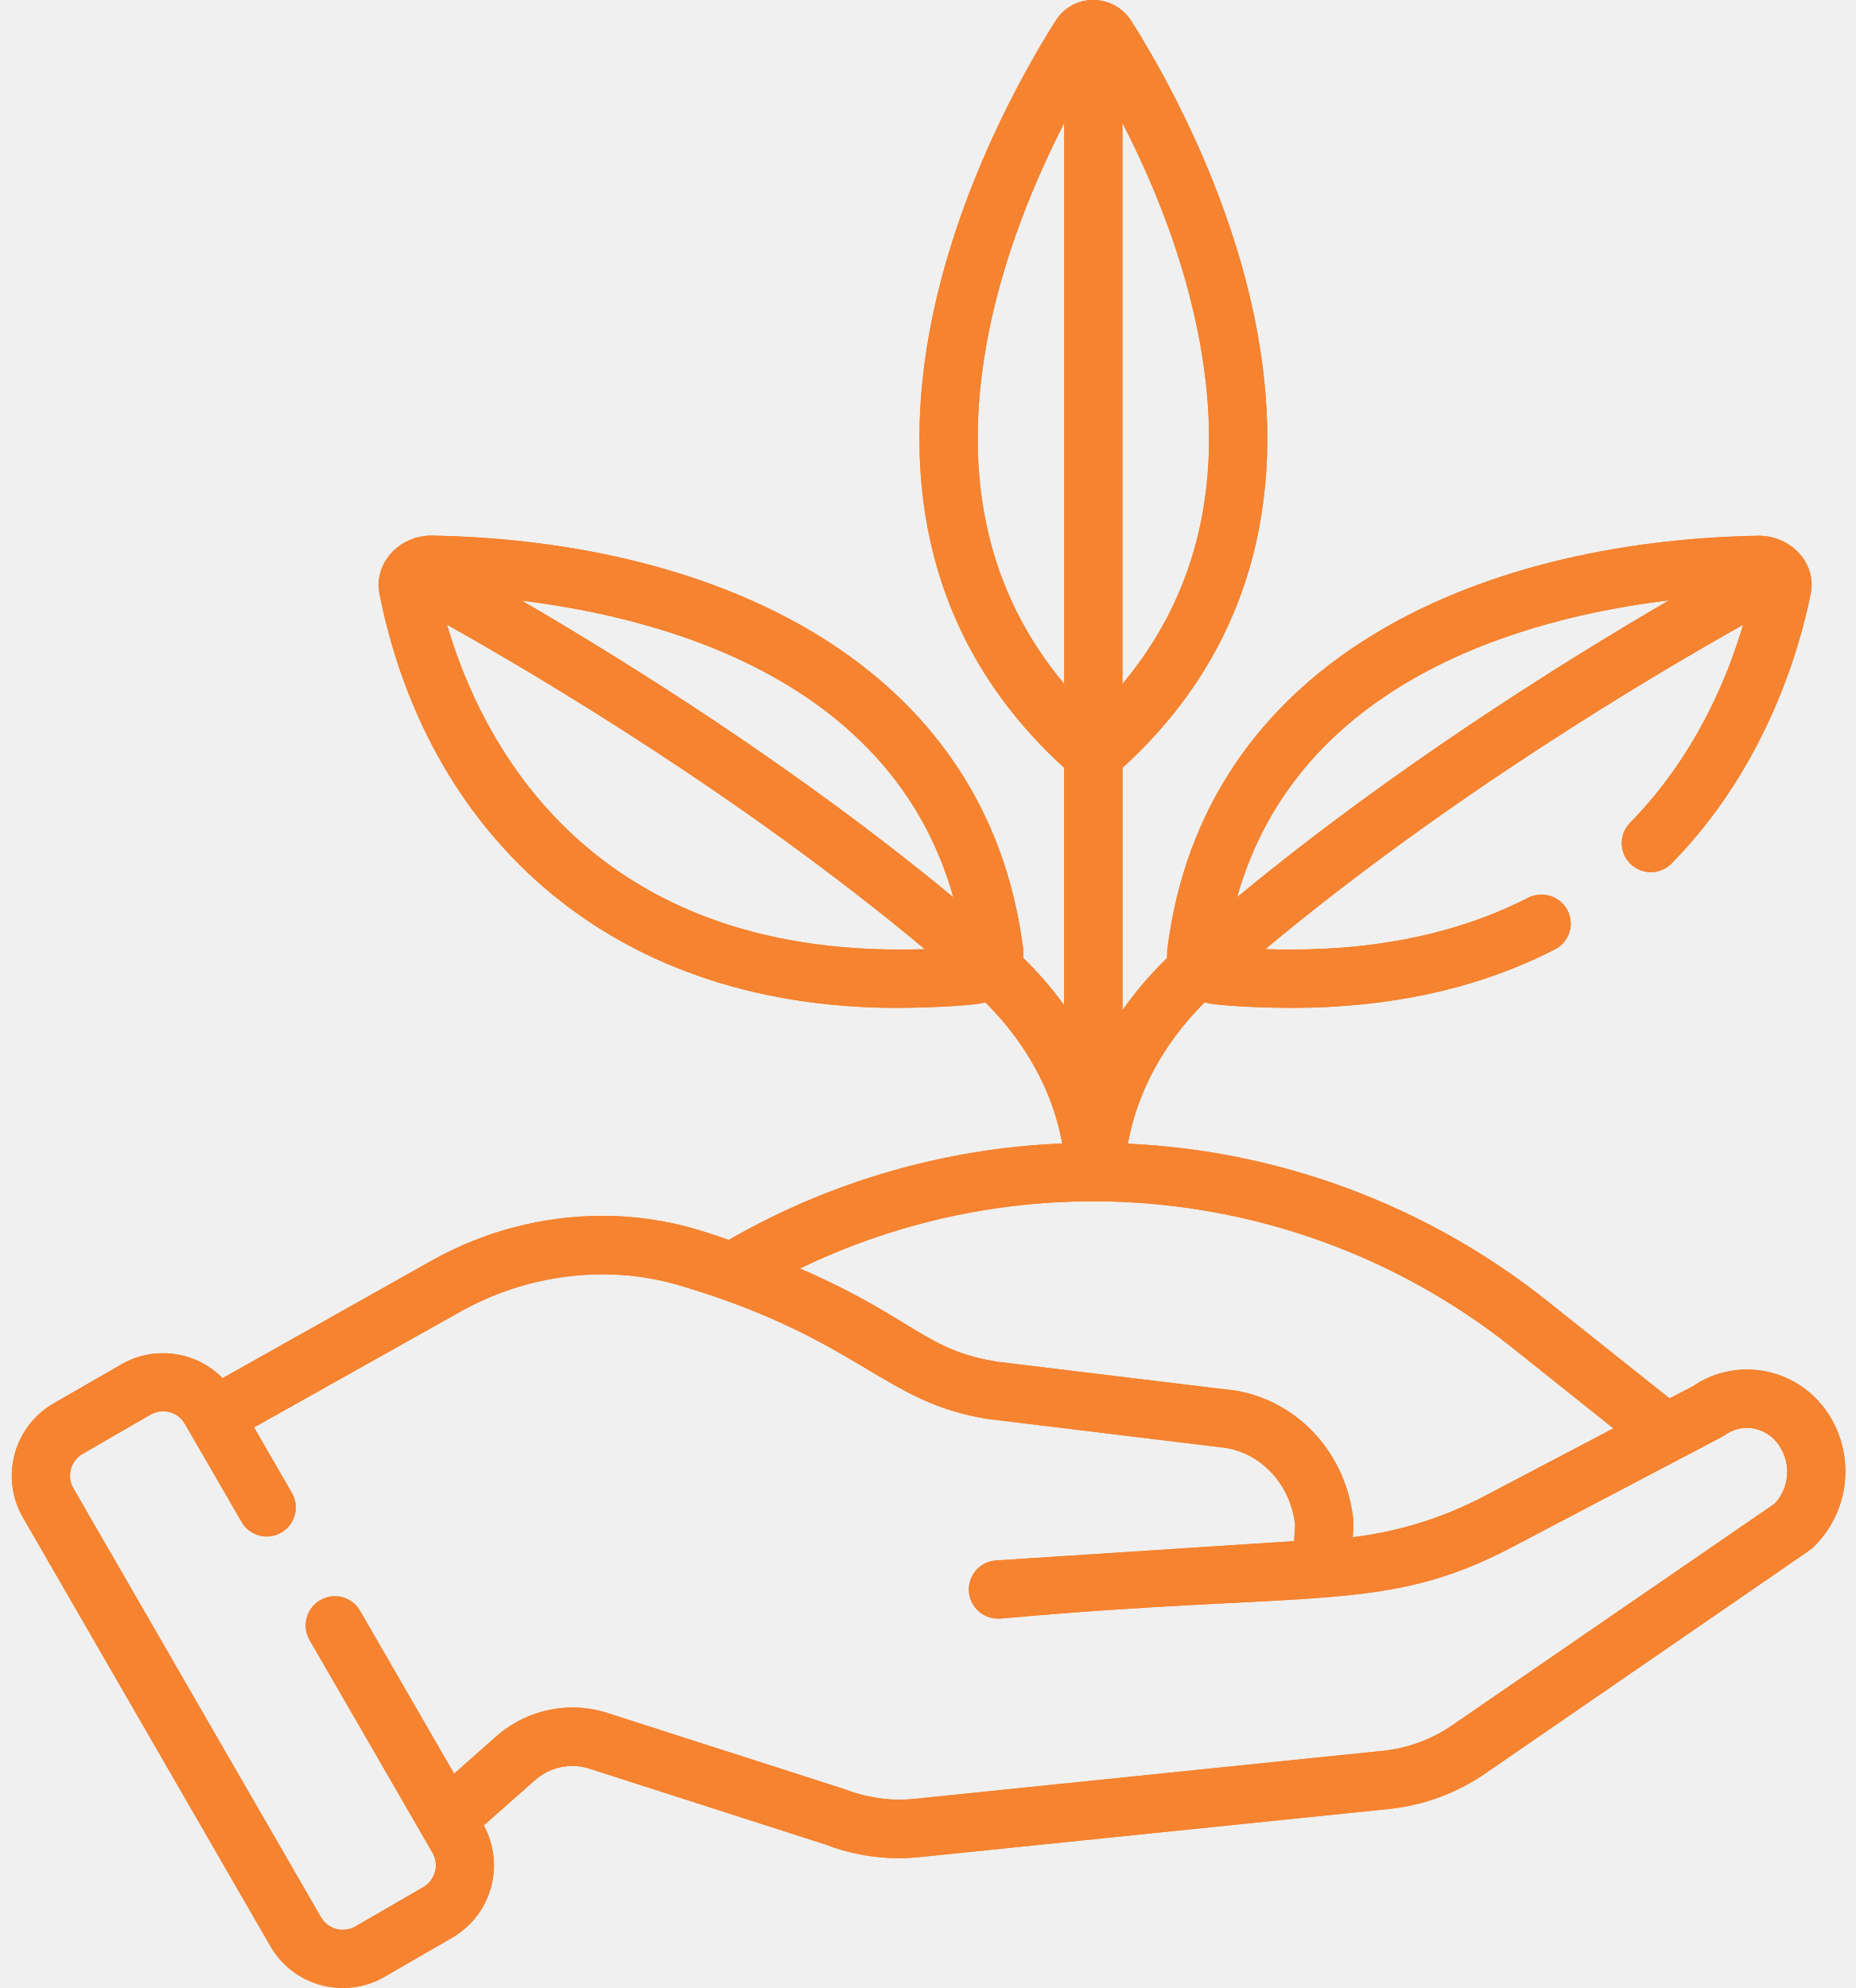
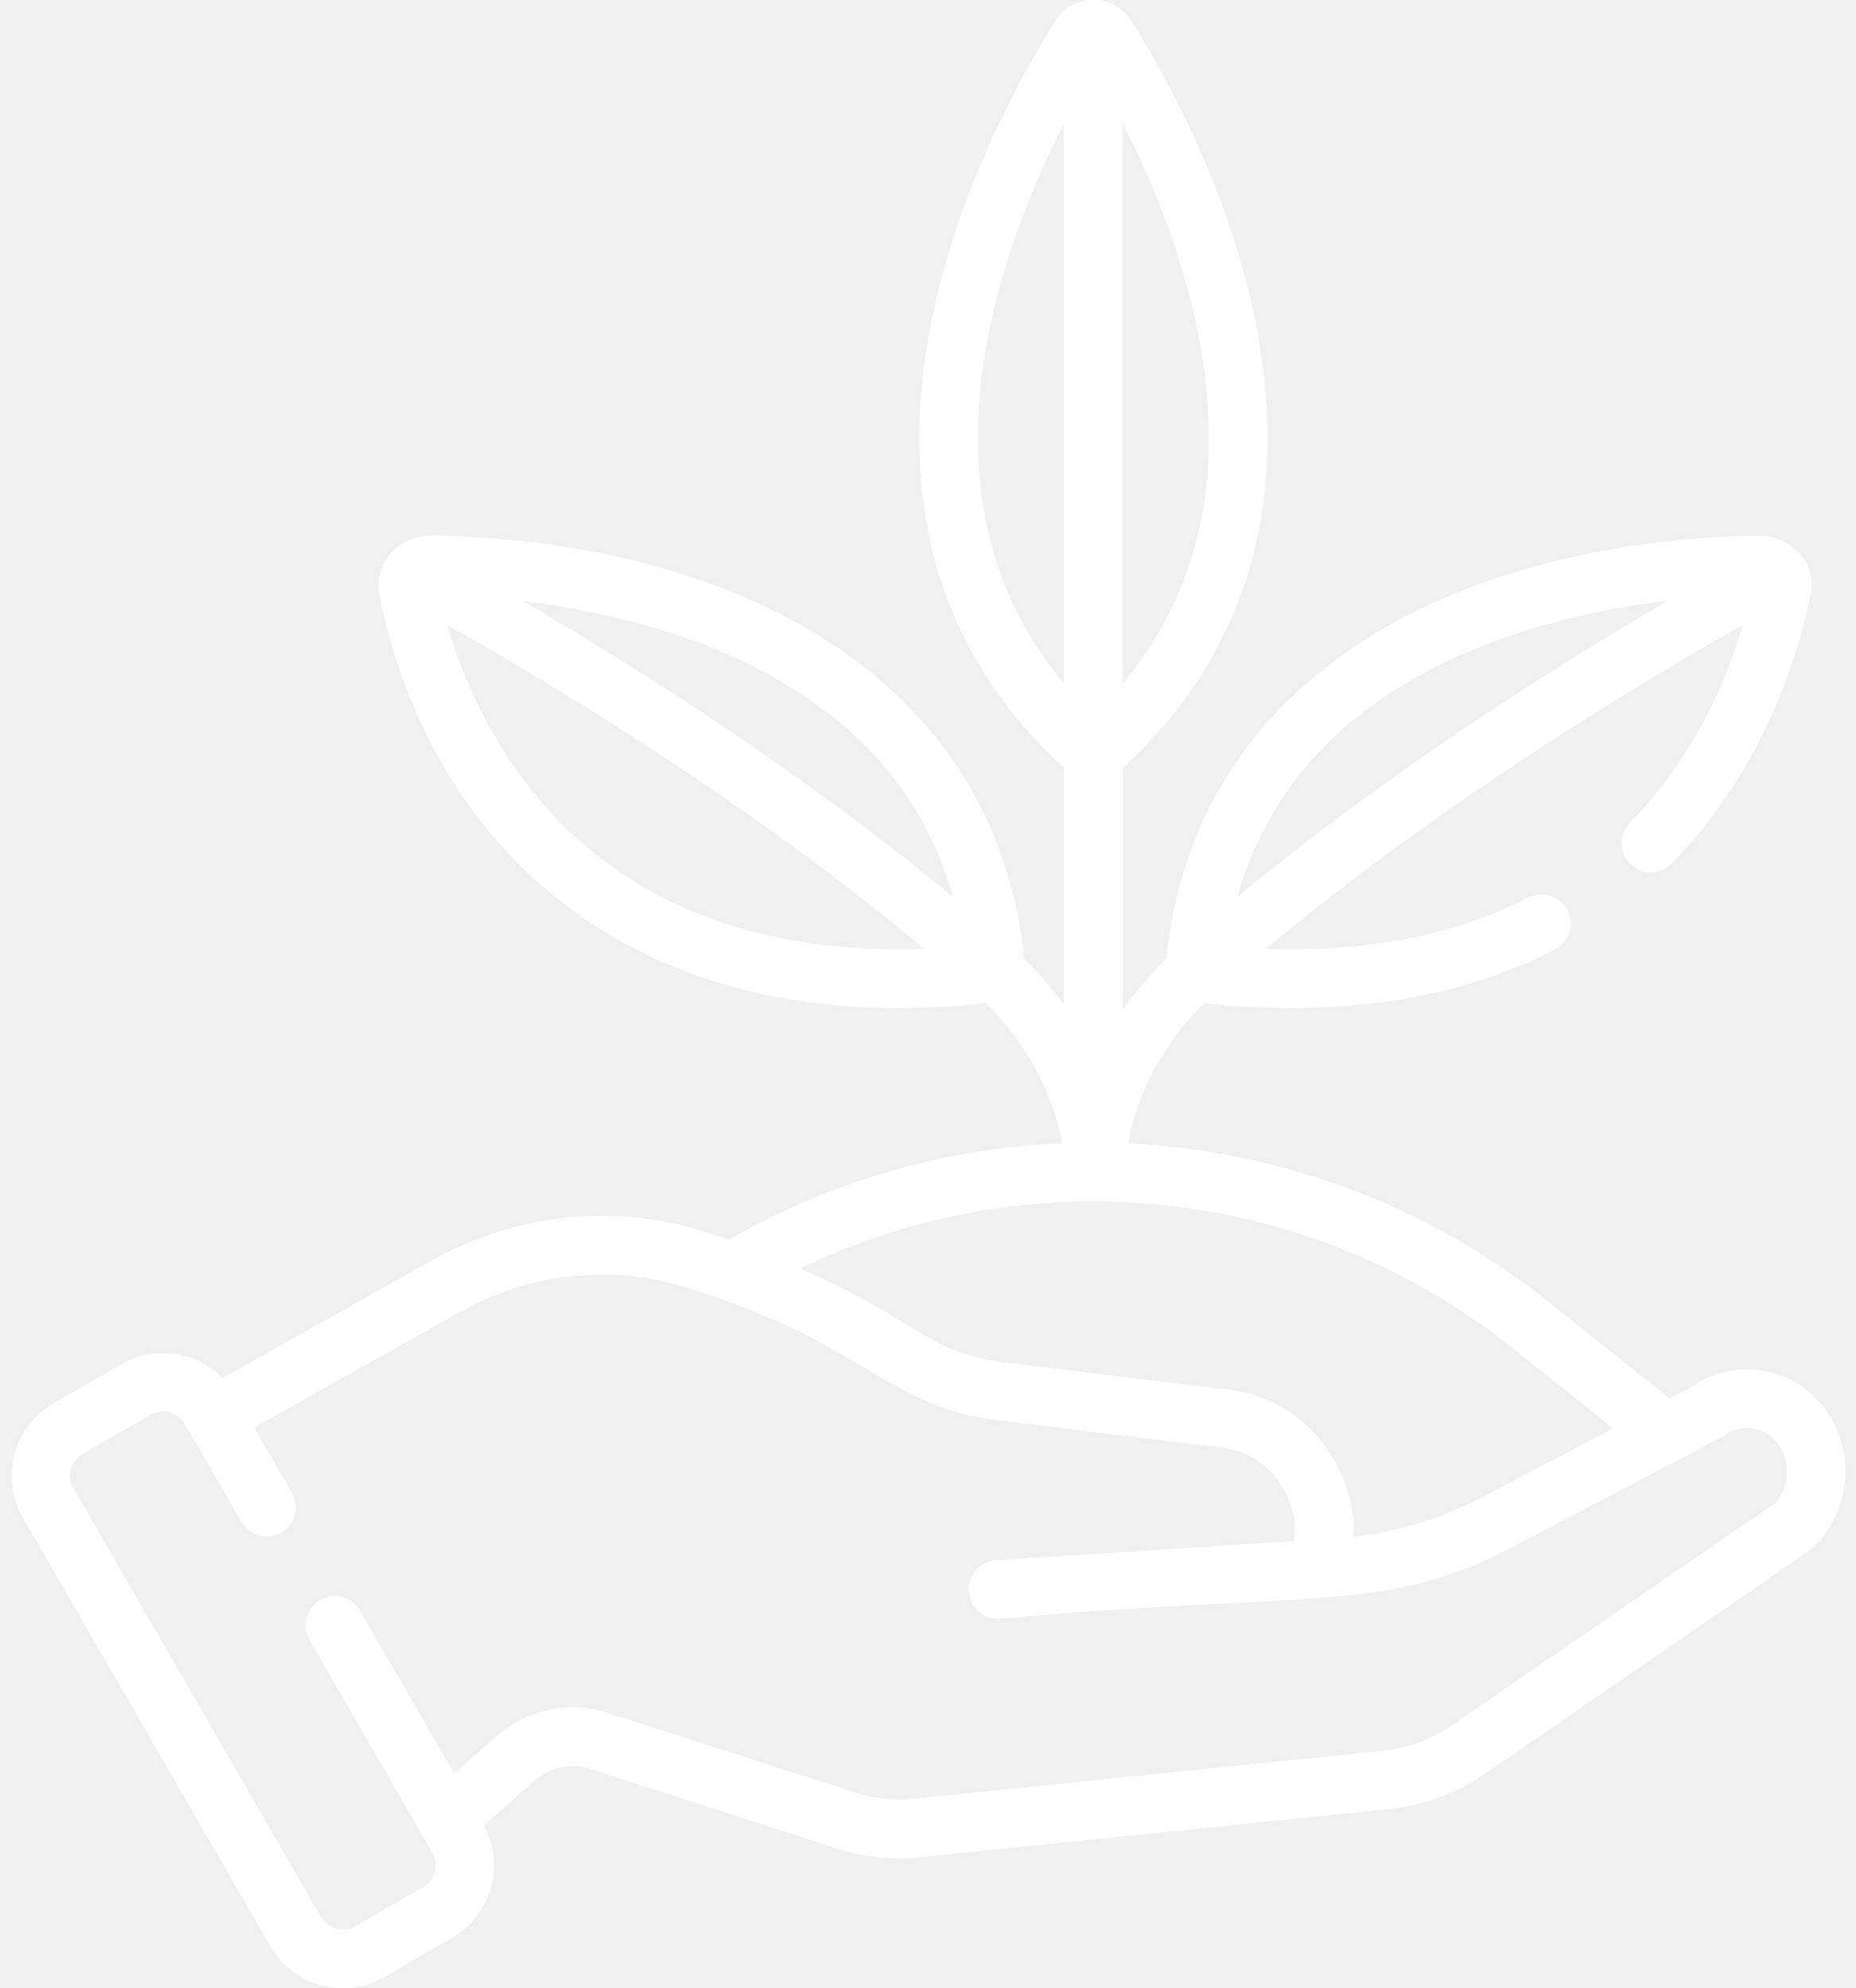
<svg xmlns="http://www.w3.org/2000/svg" xmlns:xlink="http://www.w3.org/1999/xlink" viewBox="0 0 385.02 412.47">
  <defs>
-     <style>.cls-1{fill:#f58330;}.cls-2{clip-path:url(#clip-path);}.cls-3{fill:#f58330;}</style>
+     <style>.cls-1{fill:#ffffff;}.cls-2{clip-path:url(#clip-path);}.cls-3{fill:#ffffff;}</style>
    <linearGradient id="linear-gradient" y1="206.23" x2="380.39" y2="206.23" gradientUnits="userSpaceOnUse">
-       <stop offset="0" stop-color="#f58330" />
-       <stop offset="1" stop-color="#f58330" />
+       <stop offset="0" stop-color="#ffffff" />
+       <stop offset="1" stop-color="#ffffff" />
    </linearGradient>
    <clipPath id="clip-path" transform="translate(2.45)">
      <path class="cls-1" d="M55.87,318a6,6,0,0,0,2.22-8.27l-7.83-13.57,42.77-24a60.49,60.49,0,0,1,29.49-7.76,55.86,55.86,0,0,1,16.25,2.36c37.52,11.21,42,24.42,64.27,27.73l.16,0,48.51,5.9c7.65,1.17,13.58,7.69,14.54,15.9l-.2,3.46-61.65,4a6,6,0,0,0,.4,12.07l.4,0c65.23-5.9,79.67-.92,106.13-14.85,46.15-24.27,43.53-22.83,44.17-23.27a7.77,7.77,0,0,1,4.52-1.44,8.06,8.06,0,0,1,6.79,3.86A9.66,9.66,0,0,1,365.73,312L298.8,358a31.08,31.08,0,0,1-14.23,5.25l-97.55,10c-1.1.1-2.14.16-3.14.16a32.85,32.85,0,0,1-11.31-2.26l-49-15.74a23.71,23.71,0,0,0-7.25-1.14,24,24,0,0,0-15.82,6l-8.73,7.73L72.24,334.19a6,6,0,0,0-5.24-3,5.91,5.91,0,0,0-3,.82,6.06,6.06,0,0,0-2.22,8.27c3.37,5.78,18.68,32.33,25.51,44.14a5.23,5.23,0,0,1-1.94,7.13l-14.06,8.15a5.34,5.34,0,0,1-2.6.7,5.24,5.24,0,0,1-4.55-2.62l-51.37-89a5.22,5.22,0,0,1,1.94-7.14l14.06-8.13a5.13,5.13,0,0,1,2.6-.7,5.19,5.19,0,0,1,4.55,2.64l11.71,20.24A6,6,0,0,0,55.87,318m222.49-1.44,0-.94c-1.34-14-11.59-25.17-24.93-27.17l-.16,0-48.49-5.88c-15.37-2.31-17.46-9.07-41.26-19.38a139.71,139.71,0,0,1,147.55,16.23l21.23,16.94-26.57,13.95a78.73,78.73,0,0,1-27.51,8.63ZM90.3,129.62c18.86,10.57,61.25,35.67,99.13,67.31-1.79.06-3.55.08-5.27.08-65.41,0-87-43.87-93.86-67.39m15.52-5c40.3,5,78.52,22.26,89.53,61.56-32.59-27-68.07-49.05-89.53-61.56m238-.06c-21.48,12.51-57,34.62-89.6,61.6,12.68-45,59.67-58,89.6-61.6M202.3,71c3.24-17.71,10.09-33.83,16.06-45.48V141.91C202.54,123,197.13,99.24,202.3,71m28.13-45.5c6,11.63,12.83,27.79,16.06,45.5,5.2,28.23-.22,52-16.06,70.9ZM224.34,0a9.07,9.07,0,0,0-7.77,4.32c-6.06,9.53-20.72,34.9-26.16,64.51-6.45,35.14,1.72,66.61,27.93,90.46v49.27a74.76,74.76,0,0,0-8.49-9.81l0-1.76c-7.43-59.31-63.37-84.75-122.59-85.87H87.1c-6.69,0-12,5.68-10.83,12,9.43,48,45.75,86,107.57,86,3.58,0,15.1-.3,18.16-1.14,10.41,10.39,14.47,21.2,15.94,29.27a150.89,150.89,0,0,0-69.18,20c-2.46-.84-4.66-1.58-6.52-2.14a69.21,69.21,0,0,0-19.72-2.85,72.49,72.49,0,0,0-35.4,9.29L43.73,285.94a17.28,17.28,0,0,0-12.37-5.17,17,17,0,0,0-8.63,2.31L8.64,291.2a17.34,17.34,0,0,0-6.33,23.65L53.66,403.8a17.33,17.33,0,0,0,23.67,6.35L91.42,402a17.34,17.34,0,0,0,6.51-23.26l10.61-9.39a11.68,11.68,0,0,1,7.77-2.95,11.8,11.8,0,0,1,3.54.56l48.85,15.7A42.6,42.6,0,0,0,184,385.54c1.4,0,2.82-.08,4.24-.22l97.53-10A43,43,0,0,0,305.65,368c71.71-49.38,67.39-46.31,68.05-46.91A21.92,21.92,0,0,0,377,293.51,20.13,20.13,0,0,0,360,284.14a19.8,19.8,0,0,0-11.15,3.44l-4.9,2.56-25.39-20.22a150.86,150.86,0,0,0-87-32.63c1.48-8.09,5.51-18.92,15.92-29.31,3.06.86,14.39,1.14,17.9,1.14,20.68,0,39-4.05,54.63-12.07a6,6,0,0,0-2.78-11.42,5.8,5.8,0,0,0-2.74.69c-13.88,7.1-30.33,10.69-49,10.69-1.77,0-3.57,0-5.39-.1,37.86-31.6,80.26-56.7,99.1-67.27-3.24,11-9.95,27.34-23.44,41.06a6,6,0,1,0,8.61,8.45c20.18-20.52,26.89-46,28.87-56,1.26-6.39-4.17-12-10.81-12h-.12c-59.24,1.12-115.16,26.46-122.57,85.87l-.06,1.76a75.94,75.94,0,0,0-9.23,10.81V159.31c26.17-23.83,34.4-55.26,27.95-90.48-5.43-29.59-20.1-55-26.15-64.51A9.3,9.3,0,0,0,224.34,0Z" />
    </clipPath>
    <linearGradient id="linear-gradient-3" x1="-47.34" y1="472.48" x2="-27.36" y2="472.48" gradientTransform="matrix(19.04, 0, 0, -19.04, 903.72, 9202.21)" xlink:href="#linear-gradient" />
  </defs>
  <g id="Layer_2" data-name="Layer 2">
    <g id="Layer_1-2" data-name="Layer 1">
      <path class="cls-1" d="M55.87,318a6,6,0,0,0,2.22-8.27l-7.83-13.57,42.77-24a60.49,60.49,0,0,1,29.49-7.76,55.86,55.86,0,0,1,16.25,2.36c37.52,11.21,42,24.42,64.27,27.73l.16,0,48.51,5.9c7.65,1.17,13.58,7.69,14.54,15.9l-.2,3.46-61.65,4a6,6,0,0,0,.4,12.07l.4,0c65.23-5.9,79.67-.92,106.13-14.85,46.15-24.27,43.53-22.83,44.17-23.27a7.77,7.77,0,0,1,4.52-1.44,8.06,8.06,0,0,1,6.79,3.86A9.66,9.66,0,0,1,365.73,312L298.8,358a31.08,31.08,0,0,1-14.23,5.25l-97.55,10c-1.1.1-2.14.16-3.14.16a32.85,32.85,0,0,1-11.31-2.26l-49-15.74a23.71,23.71,0,0,0-7.25-1.14,24,24,0,0,0-15.82,6l-8.73,7.73L72.24,334.19a6,6,0,0,0-5.24-3,5.91,5.91,0,0,0-3,.82,6.06,6.06,0,0,0-2.22,8.27c3.37,5.78,18.68,32.33,25.51,44.14a5.23,5.23,0,0,1-1.94,7.13l-14.06,8.15a5.34,5.34,0,0,1-2.6.7,5.24,5.24,0,0,1-4.55-2.62l-51.37-89a5.22,5.22,0,0,1,1.94-7.14l14.06-8.13a5.13,5.13,0,0,1,2.6-.7,5.19,5.19,0,0,1,4.55,2.64l11.71,20.24A6,6,0,0,0,55.87,318m222.49-1.44,0-.94c-1.34-14-11.59-25.17-24.93-27.17l-.16,0-48.49-5.88c-15.37-2.31-17.46-9.07-41.26-19.38a139.71,139.71,0,0,1,147.55,16.23l21.23,16.94-26.57,13.95a78.73,78.73,0,0,1-27.51,8.63ZM90.3,129.62c18.86,10.57,61.25,35.67,99.13,67.31-1.79.06-3.55.08-5.27.08-65.41,0-87-43.87-93.86-67.39m15.52-5c40.3,5,78.52,22.26,89.53,61.56-32.59-27-68.07-49.05-89.53-61.56m238-.06c-21.48,12.51-57,34.62-89.6,61.6,12.68-45,59.67-58,89.6-61.6M202.3,71c3.24-17.71,10.09-33.83,16.06-45.48V141.91C202.54,123,197.13,99.24,202.3,71m28.13-45.5c6,11.63,12.83,27.79,16.06,45.5,5.2,28.23-.22,52-16.06,70.9ZM224.34,0a9.07,9.07,0,0,0-7.77,4.32c-6.06,9.53-20.72,34.9-26.16,64.51-6.45,35.14,1.72,66.61,27.93,90.46v49.27a74.76,74.76,0,0,0-8.49-9.81l0-1.76c-7.43-59.31-63.37-84.75-122.59-85.87H87.1c-6.69,0-12,5.68-10.83,12,9.43,48,45.75,86,107.57,86,3.58,0,15.1-.3,18.16-1.14,10.41,10.39,14.47,21.2,15.94,29.27a150.89,150.89,0,0,0-69.18,20c-2.46-.84-4.66-1.58-6.52-2.14a69.21,69.21,0,0,0-19.72-2.85,72.49,72.49,0,0,0-35.4,9.29L43.73,285.94a17.28,17.28,0,0,0-12.37-5.17,17,17,0,0,0-8.63,2.31L8.64,291.2a17.34,17.34,0,0,0-6.33,23.65L53.66,403.8a17.33,17.33,0,0,0,23.67,6.35L91.42,402a17.34,17.34,0,0,0,6.51-23.26l10.61-9.39a11.68,11.68,0,0,1,7.77-2.95,11.8,11.8,0,0,1,3.54.56l48.85,15.7A42.6,42.6,0,0,0,184,385.54c1.4,0,2.82-.08,4.24-.22l97.53-10A43,43,0,0,0,305.65,368c71.71-49.38,67.39-46.31,68.05-46.91A21.92,21.92,0,0,0,377,293.51,20.13,20.13,0,0,0,360,284.14a19.8,19.8,0,0,0-11.15,3.44l-4.9,2.56-25.39-20.22a150.86,150.86,0,0,0-87-32.63c1.48-8.09,5.51-18.92,15.92-29.31,3.06.86,14.39,1.14,17.9,1.14,20.68,0,39-4.05,54.63-12.07a6,6,0,0,0-2.78-11.42,5.8,5.8,0,0,0-2.74.69c-13.88,7.1-30.33,10.69-49,10.69-1.77,0-3.57,0-5.39-.1,37.86-31.6,80.26-56.7,99.1-67.27-3.24,11-9.95,27.34-23.44,41.06a6,6,0,1,0,8.61,8.45c20.18-20.52,26.89-46,28.87-56,1.26-6.39-4.17-12-10.81-12h-.12c-59.24,1.12-115.16,26.46-122.57,85.87l-.06,1.76a75.94,75.94,0,0,0-9.23,10.81V159.31c26.17-23.83,34.4-55.26,27.95-90.48-5.43-29.59-20.1-55-26.15-64.51A9.3,9.3,0,0,0,224.34,0Z" transform="translate(2.45)" />
      <g class="cls-2">
        <rect class="cls-3" width="385.02" height="412.47" />
      </g>
    </g>
  </g>
</svg>
